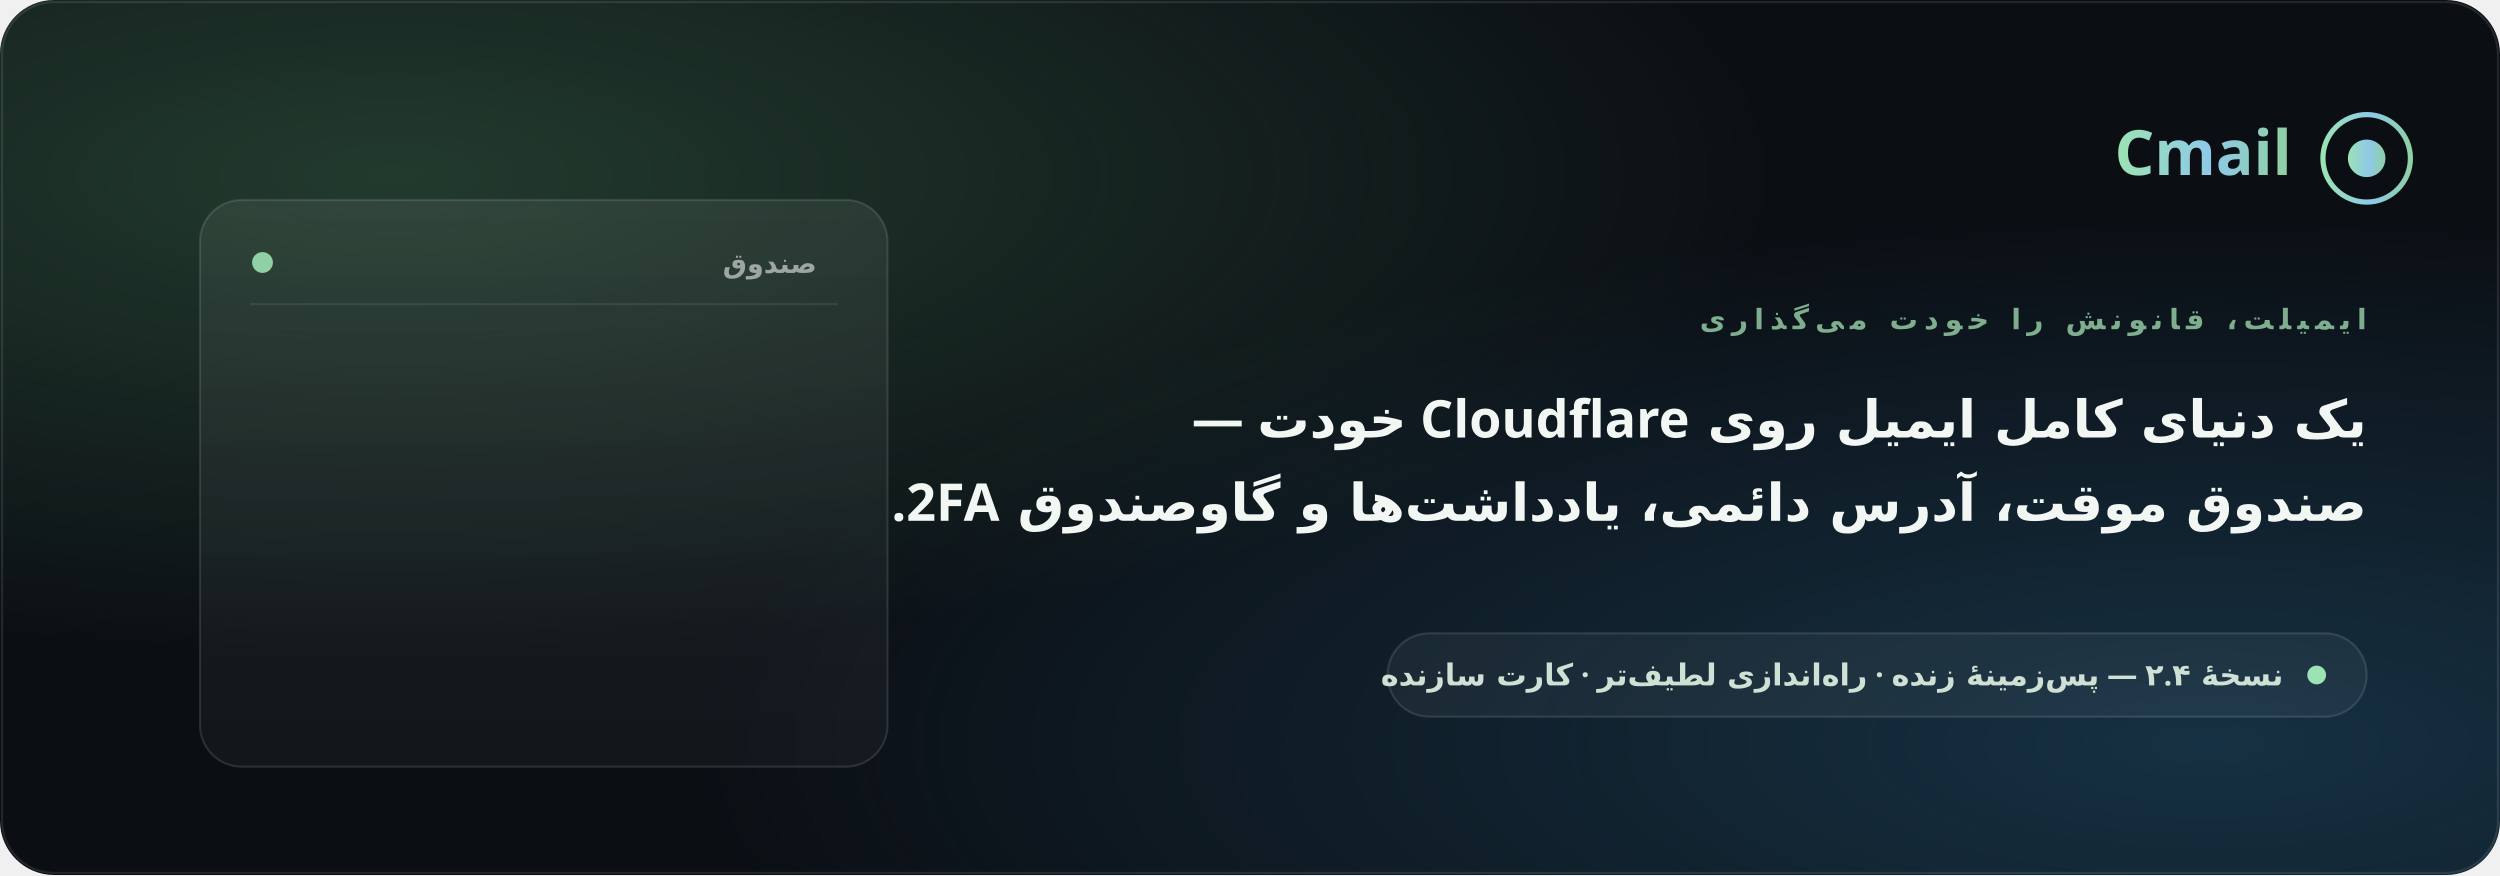
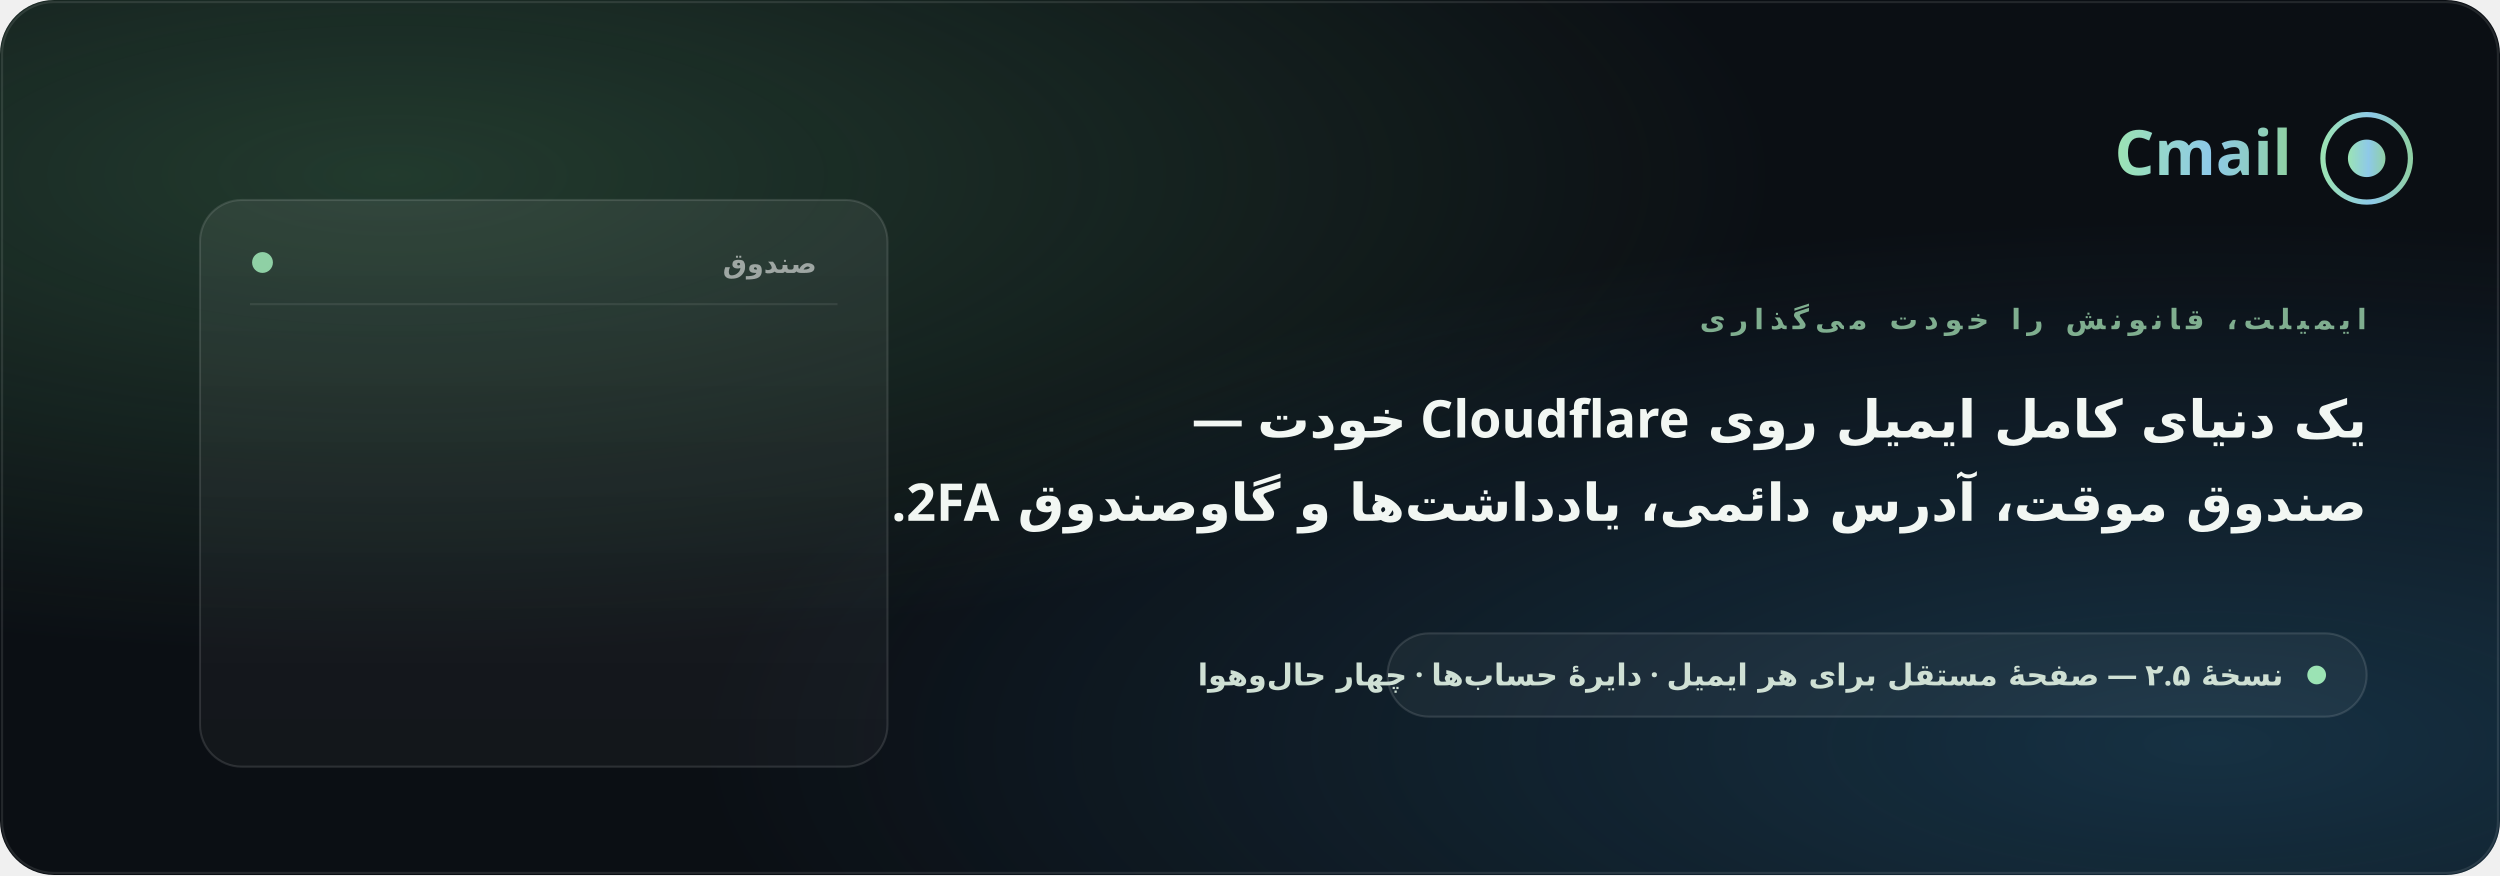
<svg xmlns="http://www.w3.org/2000/svg" width="1200" height="420" viewBox="0 0 1200 420" role="img" aria-label="Cmail">
  <defs>
    <linearGradient id="shine" x1="0" y1="0" x2="1" y2="0">
      <stop offset="0" stop-color="#9be3b4">
        <animate attributeName="stop-color" values="#9be3b4;#8ec9e8;#c2a7e2;#9be3b4" dur="9s" repeatCount="indefinite" />
      </stop>
      <stop offset="0.55" stop-color="#8ec9e8">
        <animate attributeName="stop-color" values="#8ec9e8;#c2a7e2;#9be3b4;#8ec9e8" dur="9s" repeatCount="indefinite" />
      </stop>
      <stop offset="1" stop-color="#8fd0a5" />
    </linearGradient>
    <radialGradient id="glowA" cx="0.16" cy="0.2" r="0.55">
      <stop offset="0" stop-color="#4f8f60" stop-opacity="0.34">
        <animate attributeName="stop-opacity" values="0.34;0.5;0.34" dur="8s" repeatCount="indefinite" />
      </stop>
      <stop offset="1" stop-color="#4f8f60" stop-opacity="0" />
    </radialGradient>
    <radialGradient id="glowB" cx="0.88" cy="0.85" r="0.6">
      <stop offset="0" stop-color="#2f7fb0" stop-opacity="0.3">
        <animate attributeName="stop-opacity" values="0.3;0.46;0.3" dur="10s" repeatCount="indefinite" />
      </stop>
      <stop offset="1" stop-color="#2f7fb0" stop-opacity="0" />
    </radialGradient>
    <linearGradient id="cardbg" x1="0" y1="0" x2="0" y2="1">
      <stop offset="0" stop-color="#ffffff" stop-opacity="0.07" />
      <stop offset="1" stop-color="#ffffff" stop-opacity="0.03" />
    </linearGradient>
  </defs>
  <rect width="1200" height="420" rx="26" fill="#0b0f14" />
  <rect width="1200" height="420" rx="26" fill="url(#glowA)" />
  <rect width="1200" height="420" rx="26" fill="url(#glowB)" />
  <rect x="1" y="1" width="1198" height="418" rx="25" fill="none" stroke="#ffffff" stroke-opacity="0.1" />
  <g>
    <circle cx="1136" cy="76" r="21" fill="none" stroke="url(#shine)" stroke-width="2.5">
      <animate attributeName="r" values="21;22.5;21" dur="3.2s" repeatCount="indefinite" />
    </circle>
    <circle cx="1136" cy="76" r="9" fill="url(#shine)">
      <animate attributeName="opacity" values="0.75;1;0.75" dur="3.2s" repeatCount="indefinite" />
    </circle>
    <text x="1100" y="84" font-family="Segoe UI, system-ui, sans-serif" font-size="30" font-weight="800" fill="url(#shine)" text-anchor="end">Cmail</text>
  </g>
  <text x="1136" y="158" font-family="Vazirmatn, Tahoma, sans-serif" font-size="13.5" font-weight="700" letter-spacing="3" fill="#7fae8f" text-anchor="start" direction="rtl">ایمیلت، قانونش را خودت می‌گذاری</text>
  <text x="1136" y="210" font-family="Vazirmatn, Tahoma, sans-serif" font-size="25" font-weight="800" fill="#f2f7f3" text-anchor="start" direction="rtl">یک دنیای کامل ایمیل روی Cloudflare خودت —</text>
  <text x="1136" y="250" font-family="Vazirmatn, Tahoma, sans-serif" font-size="25" font-weight="800" fill="#f2f7f3" text-anchor="start" direction="rtl">صندوق موقت، آدرس دائمی، یادداشت‌ها و گاوصندوق 2FA.</text>
  <g>
    <rect x="96" y="96" width="330" height="272" rx="20" fill="url(#cardbg)" stroke="#ffffff" stroke-opacity="0.12" />
    <text x="392" y="131" font-family="Vazirmatn, Tahoma, sans-serif" font-size="13" font-weight="700" fill="#ffffff" fill-opacity="0.55" text-anchor="start" direction="rtl">صندوق</text>
    <circle cx="126" cy="126" r="5" fill="#8fd0a5">
      <animate attributeName="opacity" values="1;0.3;1" dur="2.2s" repeatCount="indefinite" />
    </circle>
    <line x1="120" y1="146" x2="402" y2="146" stroke="#ffffff" stroke-opacity="0.08" />
    <g opacity="0">
      <animate attributeName="opacity" values="0;1;1;0" keyTimes="0;0.12;0.86;1" dur="7.2s" begin="0.9s" repeatCount="indefinite" />
      <animateTransform attributeName="transform" type="translate" values="0 14;0 0;0 0;0 -6" keyTimes="0;0.12;0.86;1" dur="7.2s" begin="0.9s" repeatCount="indefinite" />
      <circle cx="378" cy="156" r="17" fill="#c9a26a" opacity="0.92" />
      <text x="378" y="161" font-family="Vazirmatn, Tahoma, sans-serif" font-size="15" font-weight="700" fill="#0c1116" text-anchor="middle">س</text>
      <text x="340" y="154" font-family="Vazirmatn, Tahoma, sans-serif" font-size="15.5" font-weight="700" fill="#eef4f0" text-anchor="start" direction="rtl">هشدار امنیتی</text>
      <text x="340" y="173" font-family="Vazirmatn, Tahoma, sans-serif" font-size="12.5" fill="#93a39b" text-anchor="start" direction="rtl">ورود جدید به حسابت</text>
      <circle cx="122" cy="156" r="4" fill="#8fd0a5" />
    </g>
    <g opacity="0">
      <animate attributeName="opacity" values="0;1;1;0" keyTimes="0;0.12;0.86;1" dur="7.2s" begin="1.45s" repeatCount="indefinite" />
      <animateTransform attributeName="transform" type="translate" values="0 14;0 0;0 0;0 -6" keyTimes="0;0.12;0.86;1" dur="7.2s" begin="1.45s" repeatCount="indefinite" />
      <circle cx="378" cy="226" r="17" fill="#7fa5d9" opacity="0.92" />
      <text x="378" y="231" font-family="Vazirmatn, Tahoma, sans-serif" font-size="15" font-weight="700" fill="#0c1116" text-anchor="middle">ل</text>
      <text x="340" y="224" font-family="Vazirmatn, Tahoma, sans-serif" font-size="15.5" font-weight="700" fill="#eef4f0" text-anchor="start" direction="rtl">لینوکس‌مگ</text>
      <text x="340" y="243" font-family="Vazirmatn, Tahoma, sans-serif" font-size="12.5" fill="#93a39b" text-anchor="start" direction="rtl">خلاصهٔ هفته: هستهٔ ۶٫۱۲ منتشر شد</text>
      <circle cx="122" cy="226" r="4" fill="#8fd0a5" />
    </g>
    <g opacity="0">
      <animate attributeName="opacity" values="0;1;1;0" keyTimes="0;0.12;0.86;1" dur="7.2s" begin="2.0s" repeatCount="indefinite" />
      <animateTransform attributeName="transform" type="translate" values="0 14;0 0;0 0;0 -6" keyTimes="0;0.12;0.86;1" dur="7.2s" begin="2.0s" repeatCount="indefinite" />
      <circle cx="378" cy="296" r="17" fill="#b98fd4" opacity="0.92" />
      <text x="378" y="301" font-family="Vazirmatn, Tahoma, sans-serif" font-size="15" font-weight="700" fill="#0c1116" text-anchor="middle">پ</text>
      <text x="340" y="294" font-family="Vazirmatn, Tahoma, sans-serif" font-size="15.5" font-weight="700" fill="#eef4f0" text-anchor="start" direction="rtl">درگاه پرداخت</text>
      <text x="340" y="313" font-family="Vazirmatn, Tahoma, sans-serif" font-size="12.5" fill="#93a39b" text-anchor="start" direction="rtl">رسید #۸۸۴۲ — پرداخت موفق</text>
      <circle cx="122" cy="296" r="4" fill="#8fd0a5" />
    </g>
  </g>
  <g>
    <rect x="666" y="304" width="470" height="40" rx="20" fill="#ffffff" fill-opacity="0.05" stroke="#ffffff" stroke-opacity="0.12" />
    <circle cx="1112" cy="324" r="4.5" fill="#9be3b4">
      <animate attributeName="opacity" values="1;0.35;1" dur="2.6s" repeatCount="indefinite" />
    </circle>
-     <text x="1096" y="329" font-family="Vazirmatn, Tahoma, sans-serif" font-size="14.5" font-weight="600" fill="#cfe0d4" text-anchor="start" direction="rtl">نسخهٔ ۲.۴ — پس‌زمینهٔ زنده · راه‌اندازی لطیف‌تر · کارت سازنده</text>
+     <text x="1096" y="329" font-family="Vazirmatn, Tahoma, sans-serif" font-size="14.5" font-weight="600" fill="#cfe0d4" text-anchor="start" direction="rtl">نسخهٔ ۲.۵ — صفحهٔ مستقل برای هر ایمیل · دایرهٔ حساب‌ها · چهار حال‌وهوا</text>
  </g>
</svg>
